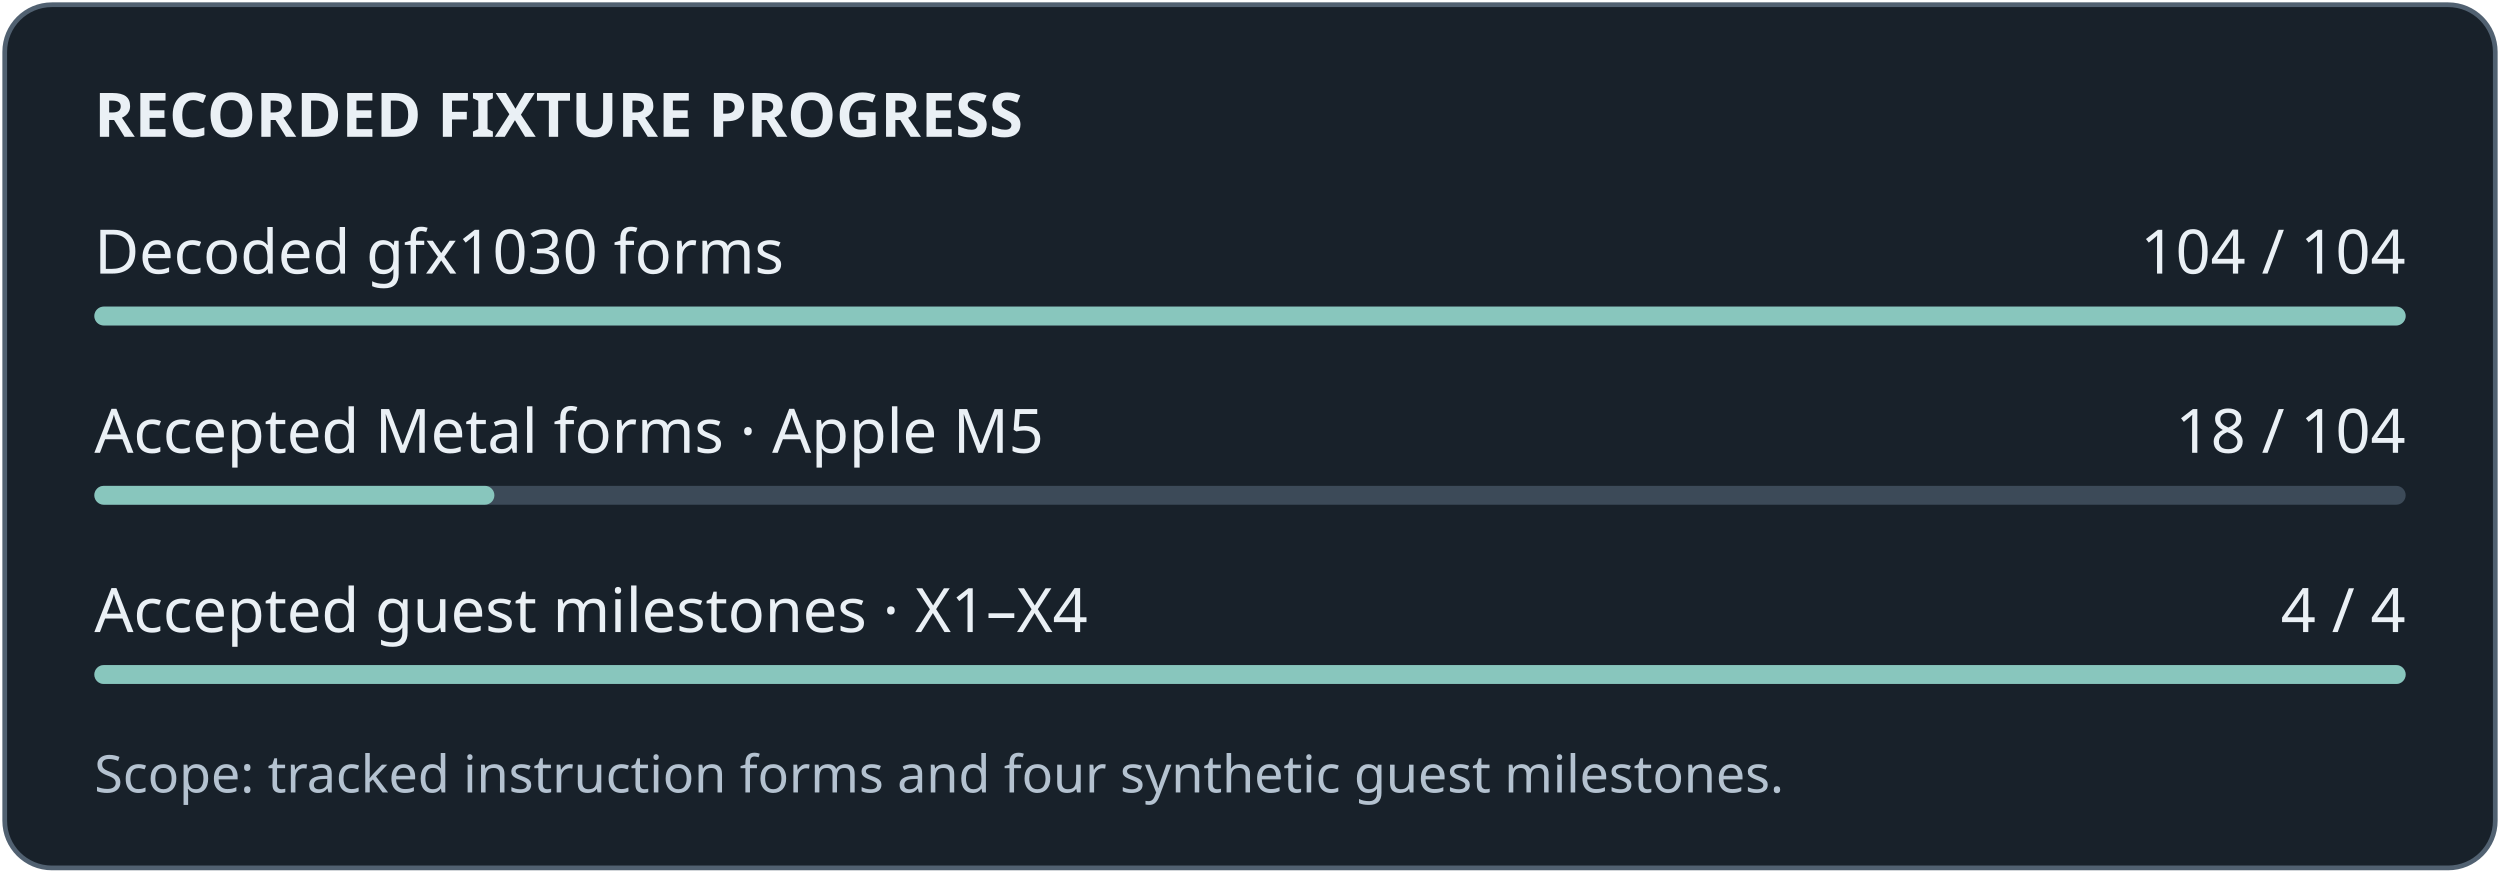
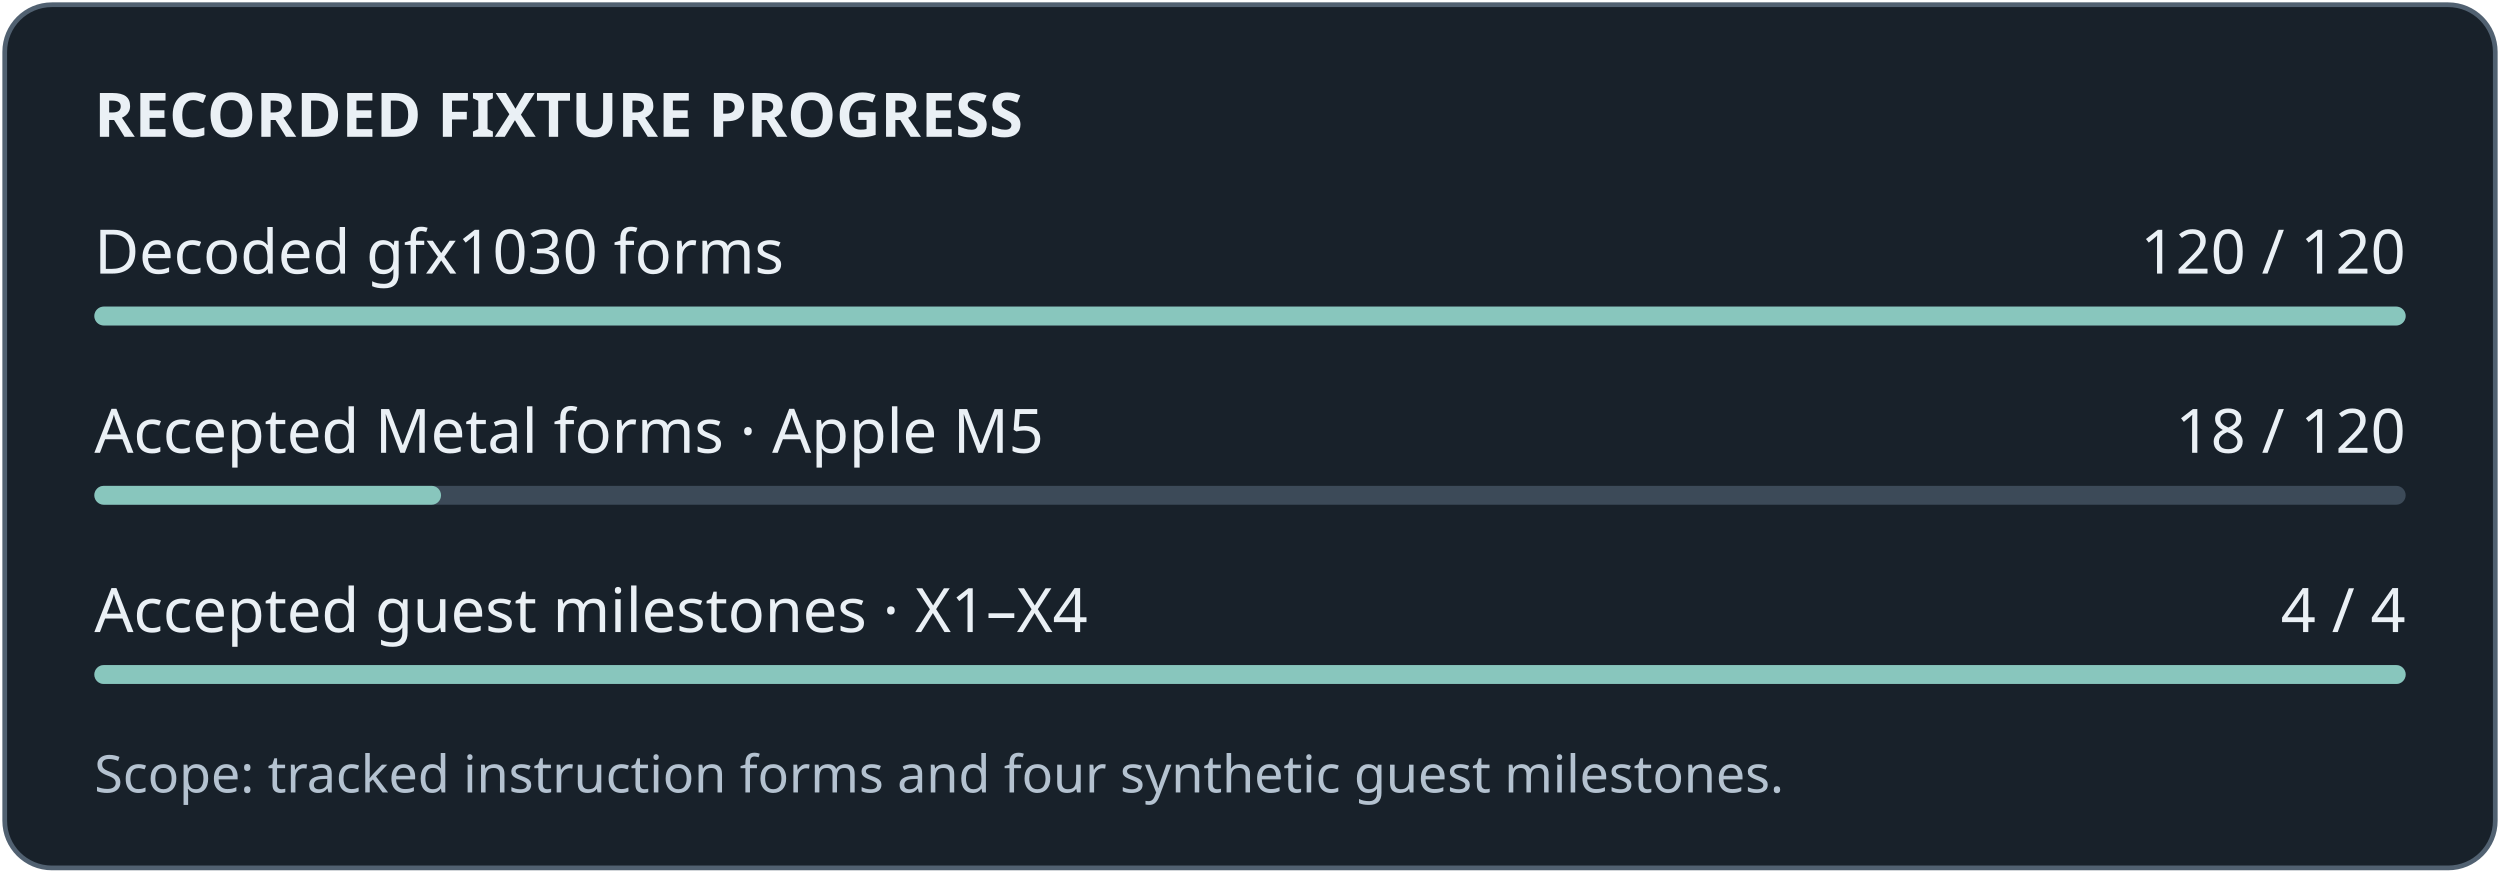
<svg xmlns="http://www.w3.org/2000/svg" width="530" height="185" viewBox="0 0 530 185" role="img" aria-labelledby="title description">
  <rect x="1" y="1" width="528" height="183" rx="10" fill="#18212a" stroke="#516171" />
  <g font-family="system-ui,sans-serif" fill="#eaf0f5">
    <text x="20" y="29" font-size="13" font-weight="700">RECORDED FIXTURE PROGRESS</text>
    <text x="20" y="58" font-size="13">Decoded gfx1030 forms</text>
-     <text x="510" y="58" font-size="13" text-anchor="end">104 / 104</text>
+     <text x="510" y="58" font-size="13" text-anchor="end">120 / 120</text>
    <rect x="20" y="65" width="490" height="4" rx="2" fill="#3c4a58" />
    <rect x="20" y="65" width="490.00" height="4" rx="2" fill="#88c6bd" />
    <text x="20" y="96" font-size="13">Accepted Metal forms · Apple M5</text>
-     <text x="510" y="96" font-size="13" text-anchor="end">18 / 104</text>
+     <text x="510" y="96" font-size="13" text-anchor="end">18 / 120</text>
    <rect x="20" y="103" width="490" height="4" rx="2" fill="#3c4a58" />
-     <rect x="20" y="103" width="84.81" height="4" rx="2" fill="#88c6bd" />
+     <rect x="20" y="103" width="73.50" height="4" rx="2" fill="#88c6bd" />
    <text x="20" y="134" font-size="13">Accepted guest milestones · X1–X4</text>
    <text x="510" y="134" font-size="13" text-anchor="end">4 / 4</text>
    <rect x="20" y="141" width="490" height="4" rx="2" fill="#3c4a58" />
    <rect x="20" y="141" width="490.00" height="4" rx="2" fill="#88c6bd" />
    <text x="20" y="168" font-size="11" fill="#b4c2d0">Scope: tracked instruction forms and four synthetic guest milestones.</text>
  </g>
</svg>
